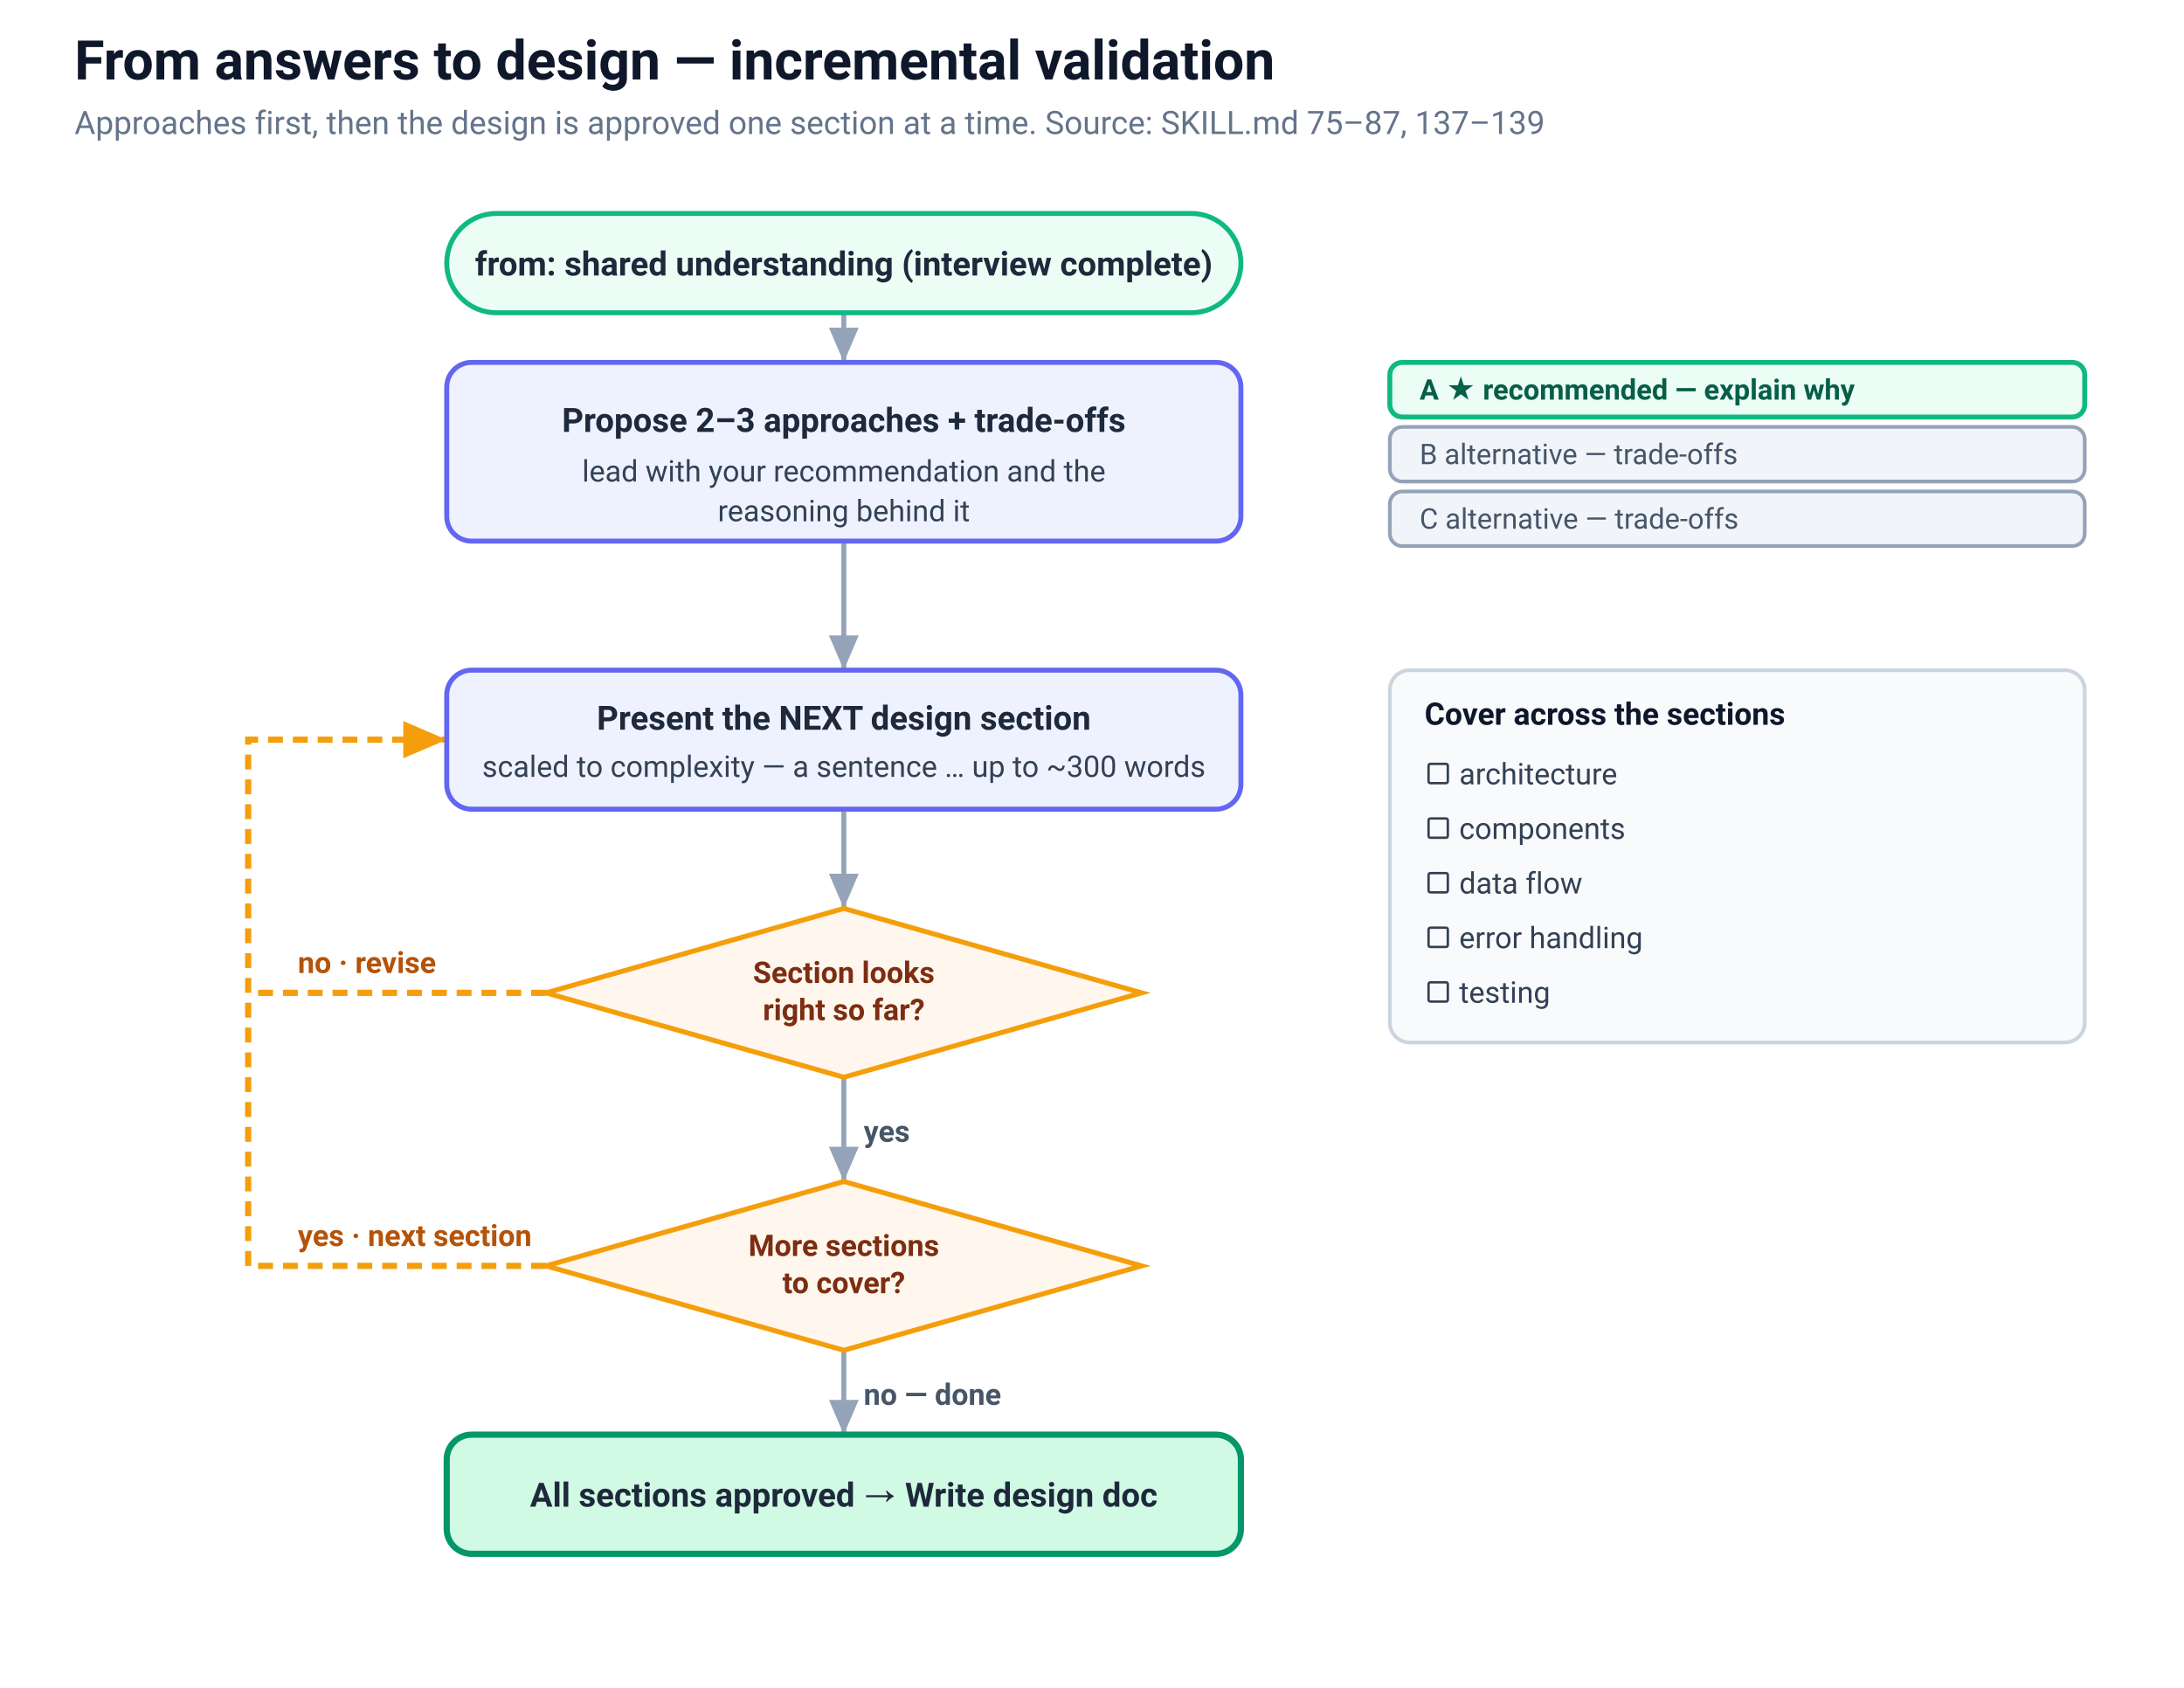
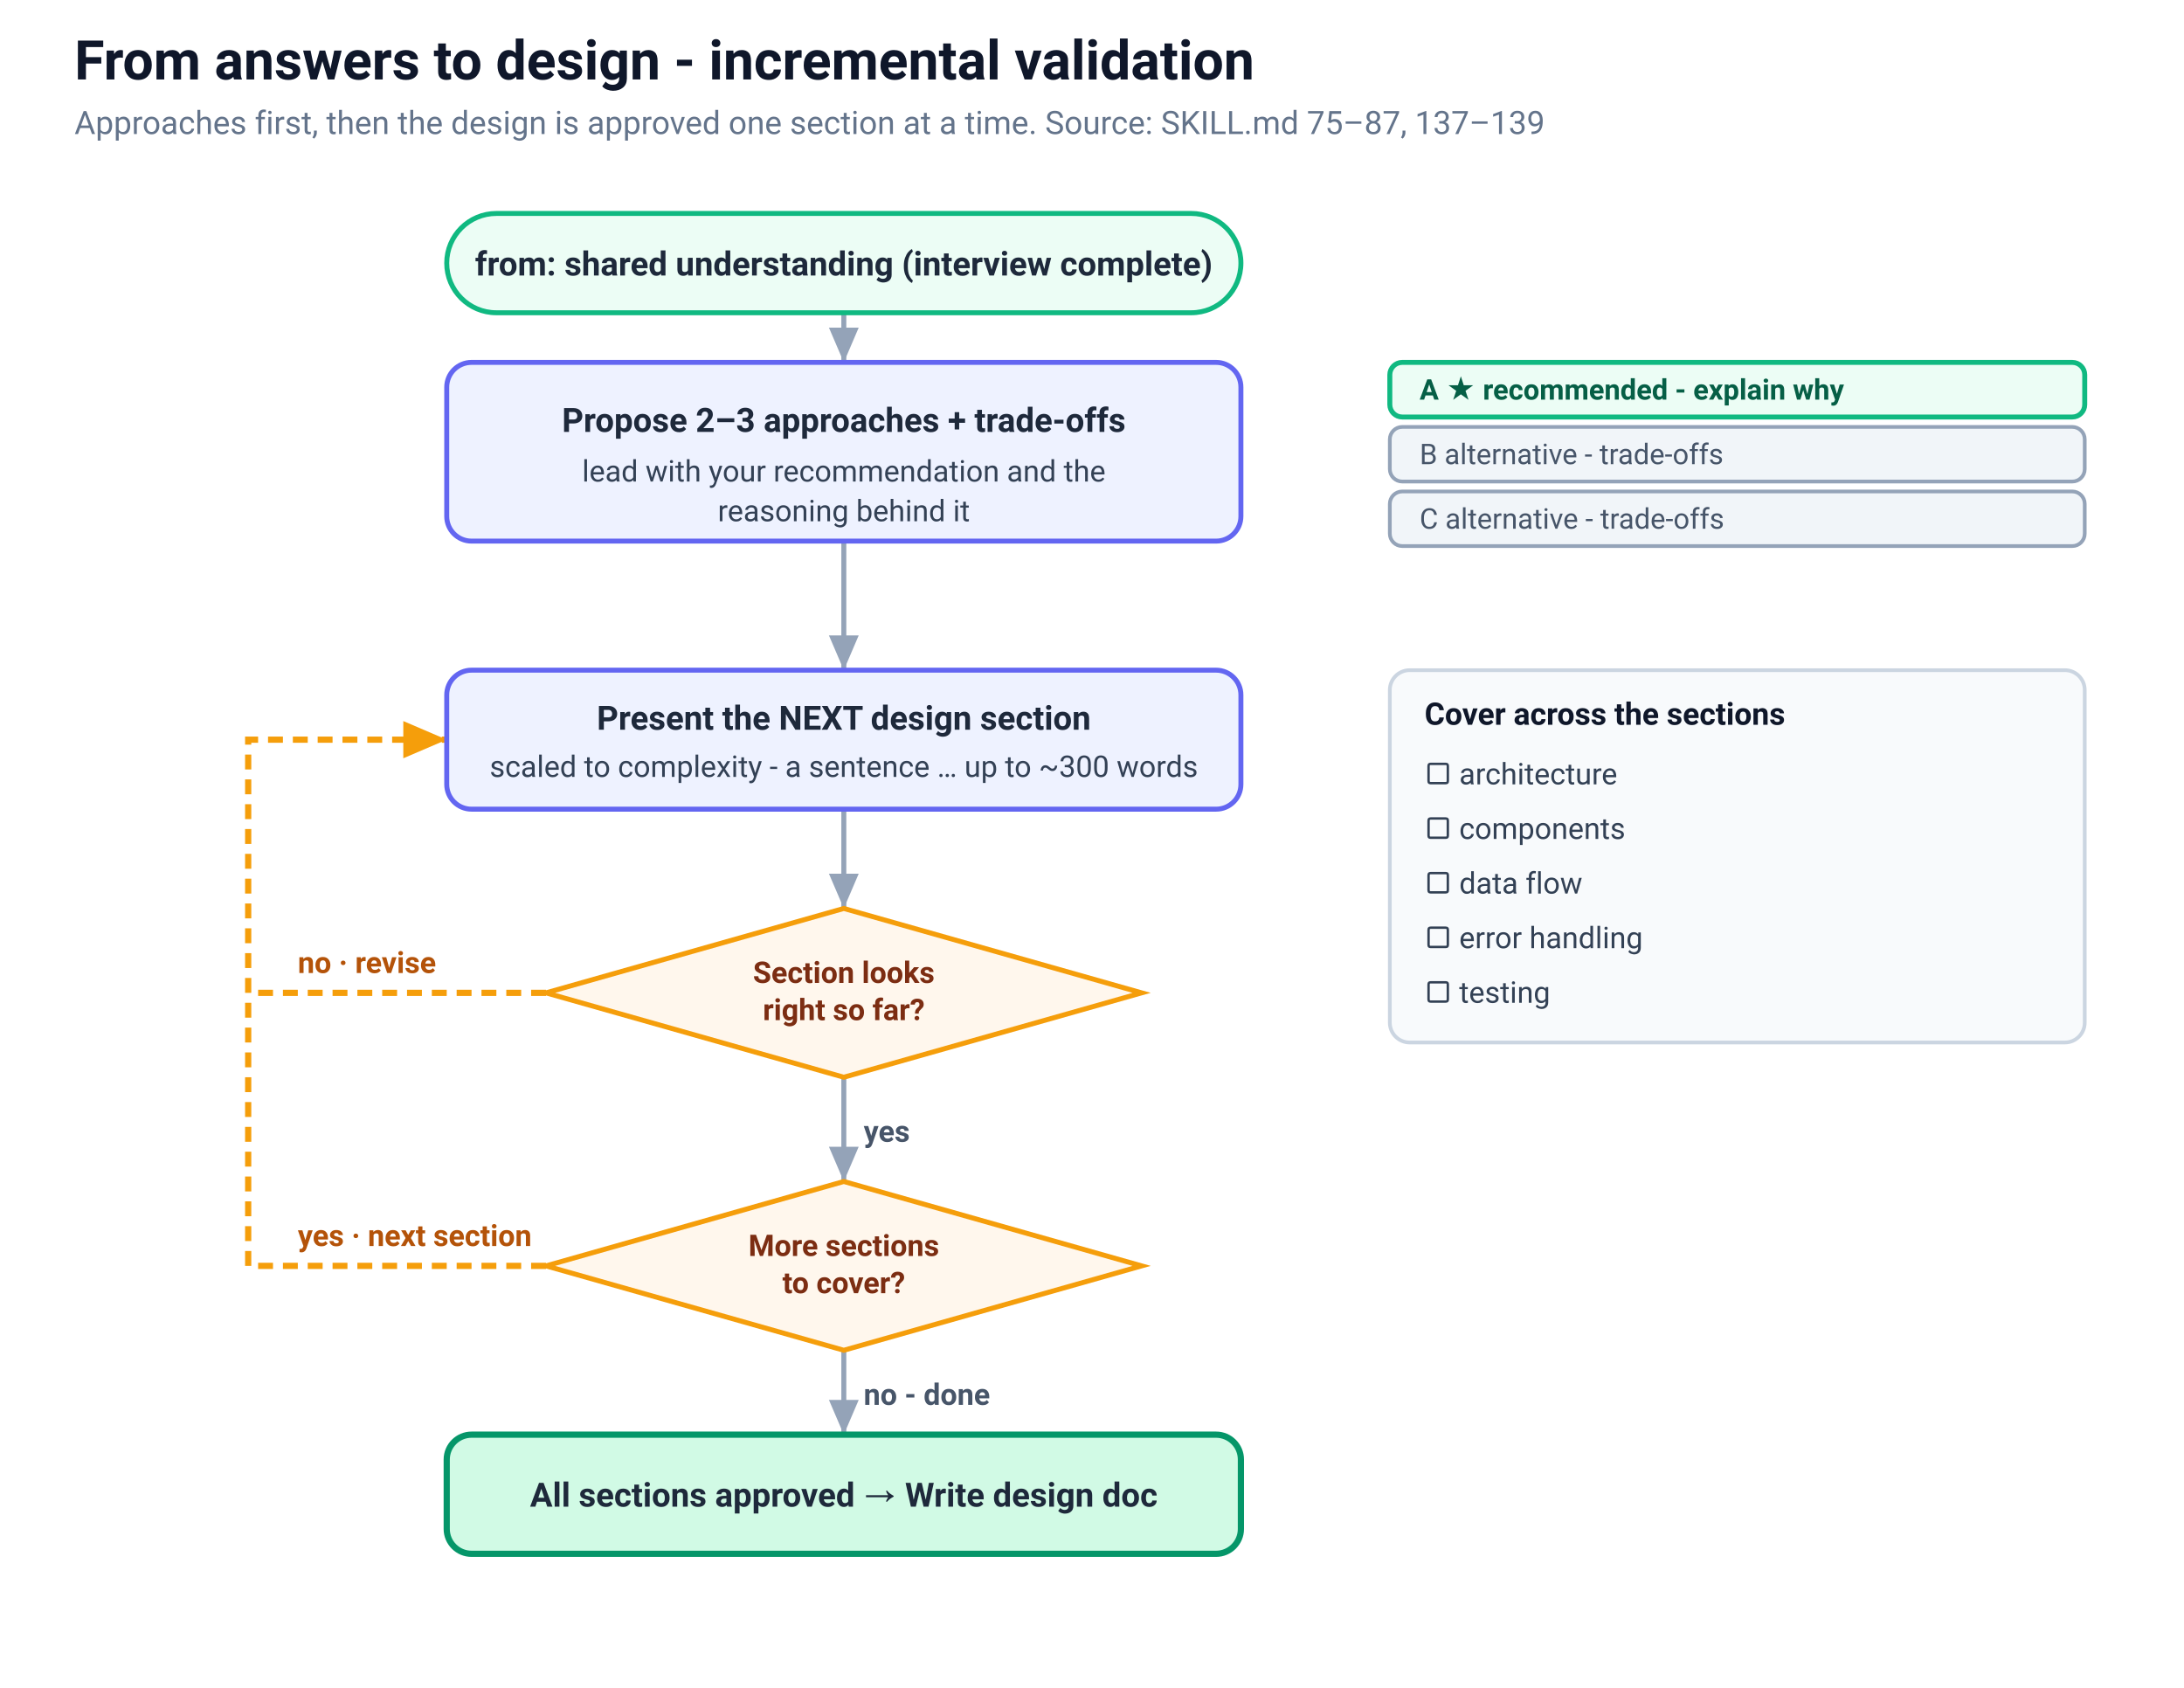
<svg xmlns="http://www.w3.org/2000/svg" viewBox="0 0 880 680" font-family="-apple-system, BlinkMacSystemFont, 'Segoe UI', Roboto, Helvetica, Arial, sans-serif" role="img" aria-label="From answers to design: approaches and incremental validation">
  <style>
    .proc  { fill:#eef2ff; stroke:#6366f1; stroke-width:2; }
    .start { fill:#ecfdf5; stroke:#10b981; stroke-width:2; }
    .term  { fill:#d1fae5; stroke:#059669; stroke-width:2.5; }
    .dec   { fill:#fff7ed; stroke:#f59e0b; stroke-width:2; }
    .info  { fill:#f8fafc; stroke:#cbd5e1; stroke-width:1.5; }
    .rec   { fill:#ecfdf5; stroke:#10b981; stroke-width:2; }
    .alt   { fill:#f1f5f9; stroke:#94a3b8; stroke-width:1.5; }
    .t     { fill:#1e293b; font-size:13.5px; font-weight:600; }
    .ts    { fill:#334155; font-size:12px; }
    .dt    { fill:#7c2d12; font-size:12px; font-weight:600; }
    .edge  { fill:none; stroke:#94a3b8; stroke-width:2; }
    .loop  { fill:none; stroke:#f59e0b; stroke-width:2.5; stroke-dasharray:6 4; }
    .el    { fill:#475569; font-size:12px; font-weight:600; }
    .elo   { fill:#b45309; font-size:12px; font-weight:700; }
  </style>
  <defs>
    <marker id="a" markerWidth="9" markerHeight="9" refX="7" refY="3" orient="auto">
      <path d="M0,0 L7,3 L0,6 Z" fill="#94a3b8" />
    </marker>
    <marker id="al" markerWidth="9" markerHeight="9" refX="7" refY="3" orient="auto">
      <path d="M0,0 L7,3 L0,6 Z" fill="#f59e0b" />
    </marker>
  </defs>
-   <text x="30" y="32" font-size="22" font-weight="700" fill="#0f172a">From answers to design — incremental validation</text>
+   <text x="30" y="32" font-size="22" font-weight="700" fill="#0f172a">From answers to design - incremental validation</text>
  <text x="30" y="54" font-size="13" fill="#64748b">Approaches first, then the design is approved one section at a time. Source: SKILL.md 75–87, 137–139</text>
  <path class="edge" d="M340,126 L340,146" marker-end="url(#a)" />
  <path class="edge" d="M340,218 L340,270" marker-end="url(#a)" />
  <path class="edge" d="M340,326 L340,366" marker-end="url(#a)" />
  <path class="edge" d="M340,434 L340,476" marker-end="url(#a)" />
  <text class="el" x="348" y="460">yes</text>
  <path class="edge" d="M340,544 L340,578" marker-end="url(#a)" />
-   <text class="el" x="348" y="566">no — done</text>
+   <text class="el" x="348" y="566">no - done</text>
  <path class="loop" d="M220,400 L100,400" />
  <path class="loop" d="M220,510 L100,510" />
  <path class="loop" d="M100,510 L100,298 L180,298" marker-end="url(#al)" />
  <text class="elo" x="120" y="392">no · revise</text>
  <text class="elo" x="120" y="502">yes · next section</text>
  <rect class="start" x="180" y="86" width="320" height="40" rx="20" />
  <text class="t" x="340" y="111" text-anchor="middle">from: shared understanding (interview complete)</text>
  <rect class="proc" x="180" y="146" width="320" height="72" rx="10" />
  <text class="t" x="340" y="174" text-anchor="middle">Propose 2–3 approaches + trade-offs</text>
  <text class="ts" x="340" y="194" text-anchor="middle">lead with your recommendation and the</text>
  <text class="ts" x="340" y="210" text-anchor="middle">reasoning behind it</text>
  <g>
    <rect class="rec" x="560" y="146" width="280" height="22" rx="5" />
-     <text x="572" y="161" font-size="11.5" font-weight="700" fill="#065f46">A ★ recommended — explain why</text>
+     <text x="572" y="161" font-size="11.5" font-weight="700" fill="#065f46">A ★ recommended - explain why</text>
    <rect class="alt" x="560" y="172" width="280" height="22" rx="5" />
-     <text x="572" y="187" font-size="11.5" fill="#475569">B alternative — trade-offs</text>
+     <text x="572" y="187" font-size="11.5" fill="#475569">B alternative - trade-offs</text>
    <rect class="alt" x="560" y="198" width="280" height="22" rx="5" />
-     <text x="572" y="213" font-size="11.5" fill="#475569">C alternative — trade-offs</text>
+     <text x="572" y="213" font-size="11.5" fill="#475569">C alternative - trade-offs</text>
  </g>
  <rect class="proc" x="180" y="270" width="320" height="56" rx="10" />
  <text class="t" x="340" y="294" text-anchor="middle">Present the NEXT design section</text>
-   <text class="ts" x="340" y="313" text-anchor="middle">scaled to complexity — a sentence … up to ~300 words</text>
+   <text class="ts" x="340" y="313" text-anchor="middle">scaled to complexity - a sentence … up to ~300 words</text>
  <g>
    <rect class="info" x="560" y="270" width="280" height="150" rx="8" />
    <text x="574" y="292" font-size="12.5" font-weight="700" fill="#0f172a">Cover across the sections</text>
    <text x="574" y="316" font-size="12" fill="#334155">▢ architecture</text>
    <text x="574" y="338" font-size="12" fill="#334155">▢ components</text>
    <text x="574" y="360" font-size="12" fill="#334155">▢ data flow</text>
    <text x="574" y="382" font-size="12" fill="#334155">▢ error handling</text>
    <text x="574" y="404" font-size="12" fill="#334155">▢ testing</text>
  </g>
  <polygon class="dec" points="340,366 460,400 340,434 220,400" />
  <text class="dt" x="340" y="396" text-anchor="middle">Section looks</text>
  <text class="dt" x="340" y="411" text-anchor="middle">right so far?</text>
  <polygon class="dec" points="340,476 460,510 340,544 220,510" />
  <text class="dt" x="340" y="506" text-anchor="middle">More sections</text>
  <text class="dt" x="340" y="521" text-anchor="middle">to cover?</text>
  <rect class="term" x="180" y="578" width="320" height="48" rx="10" />
  <text class="t" x="340" y="607" text-anchor="middle" font-weight="700">All sections approved → Write design doc</text>
</svg>
